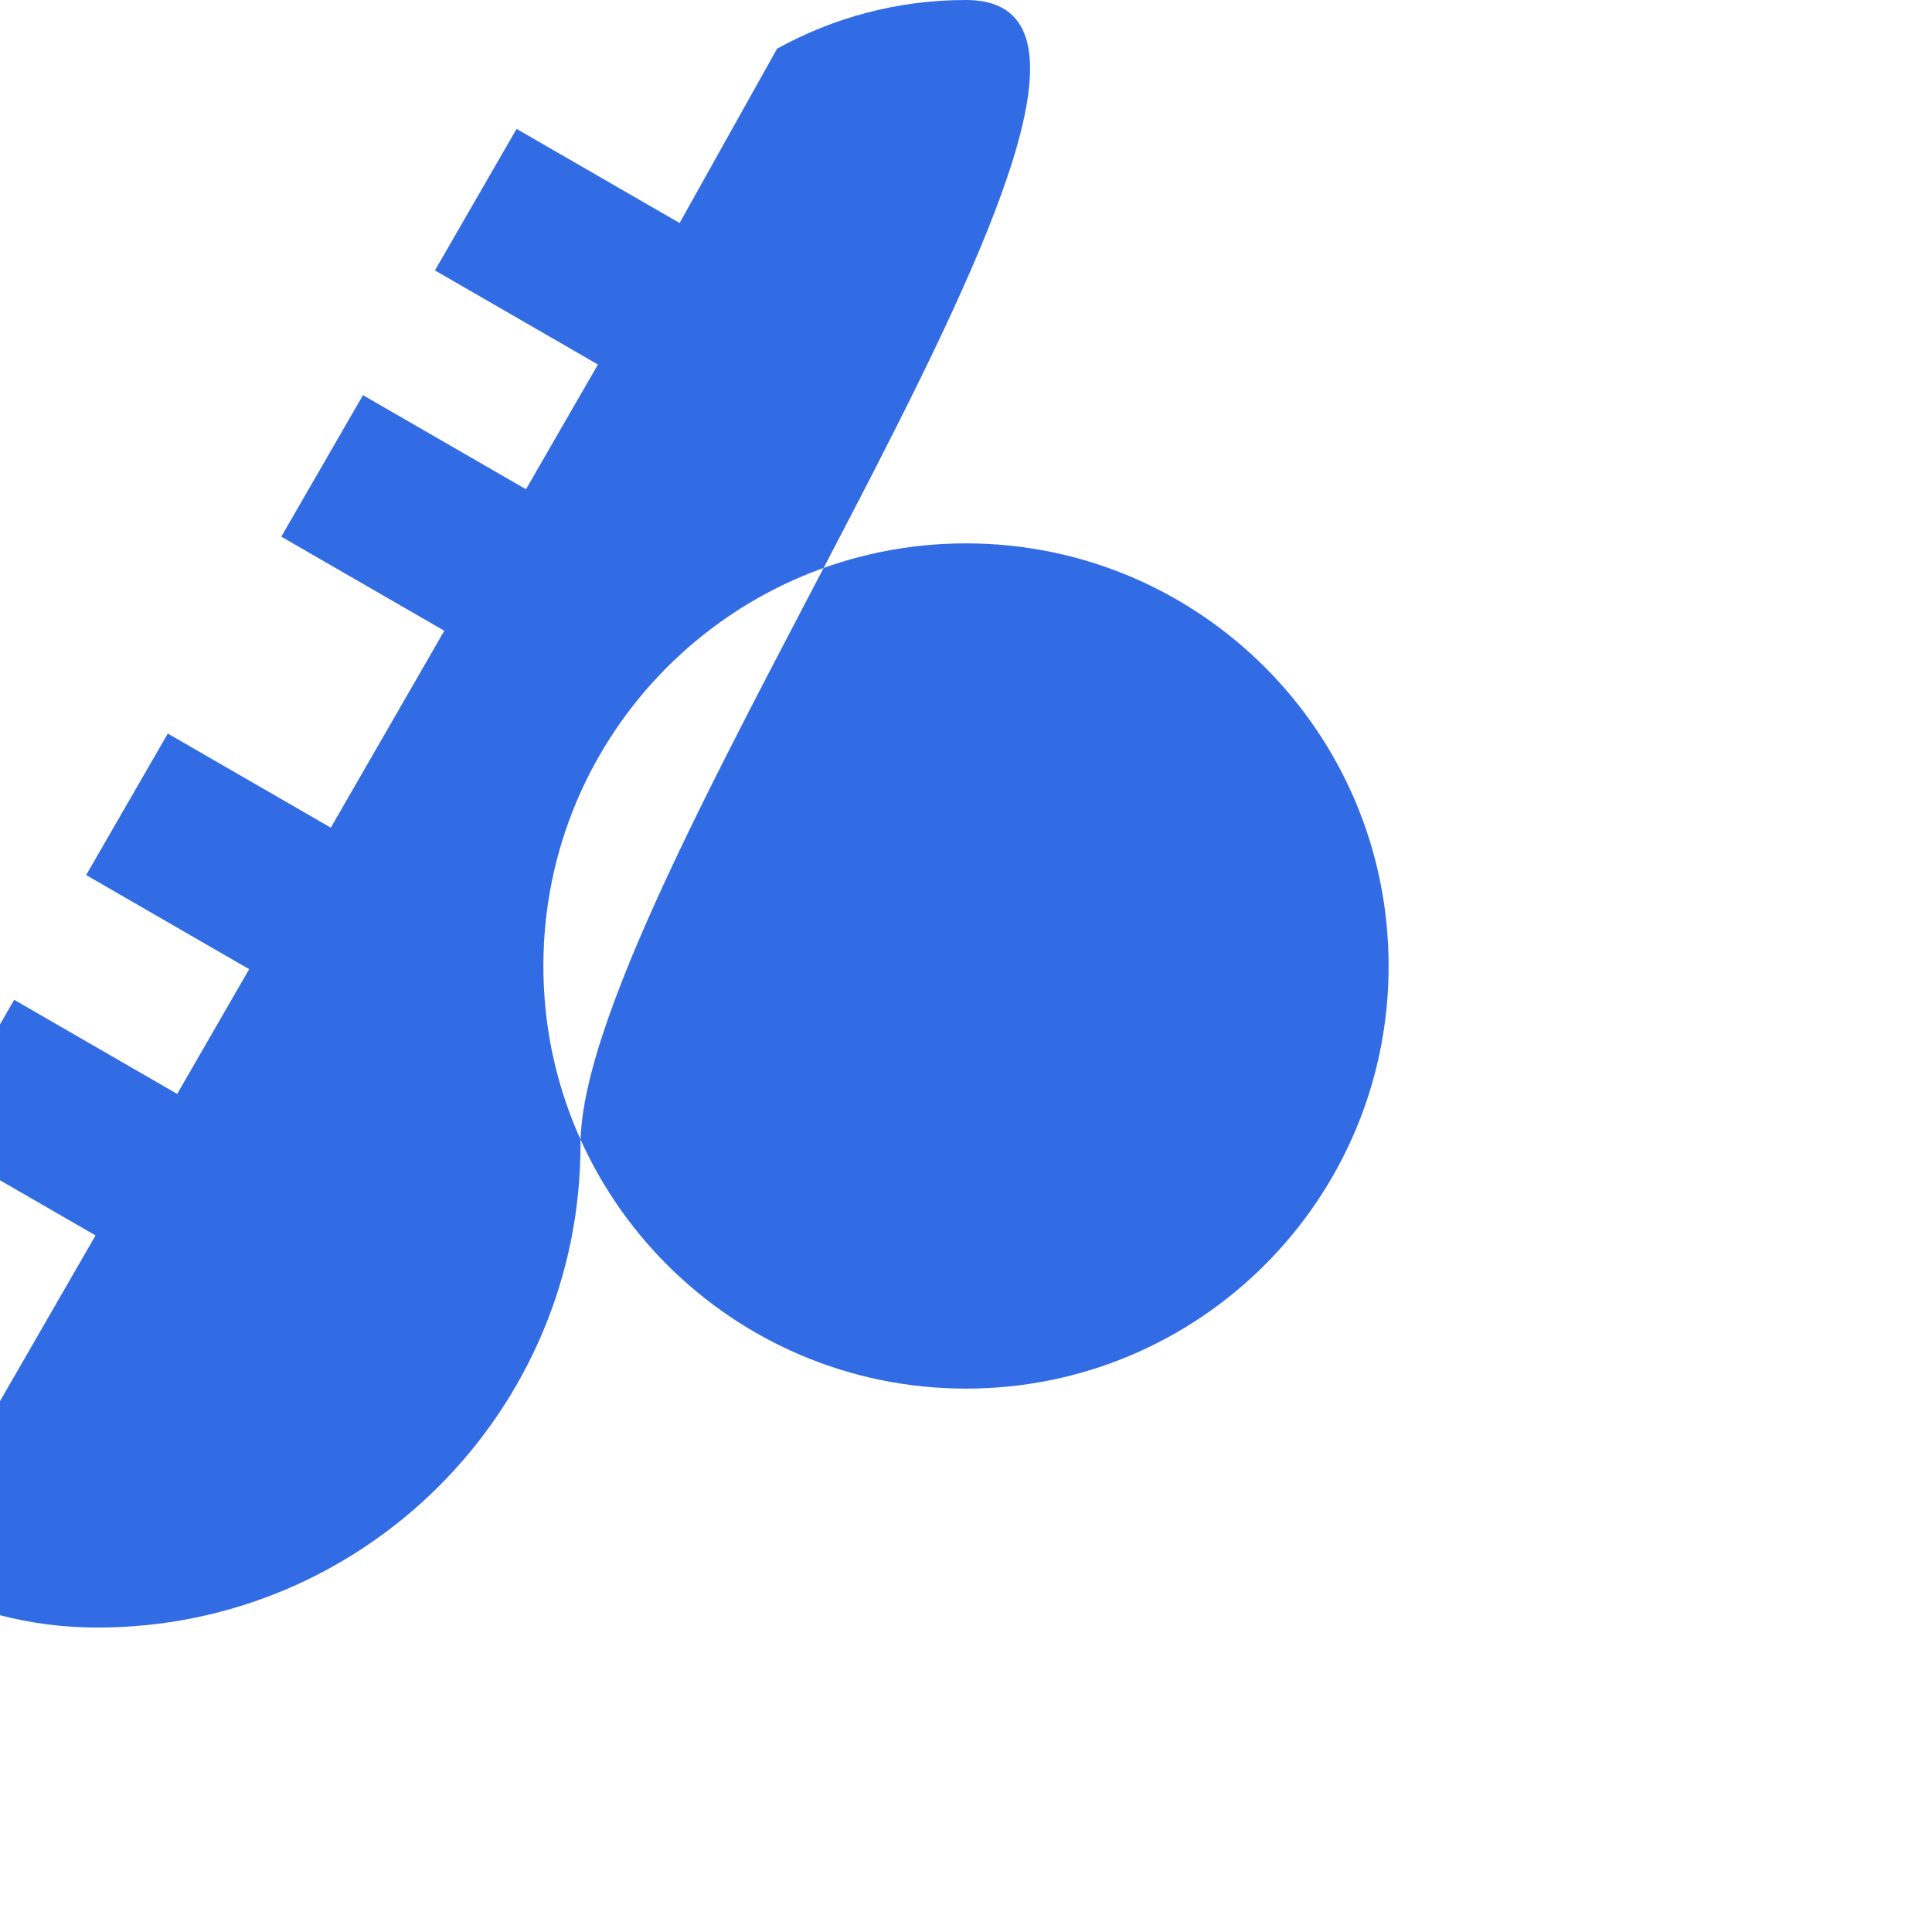
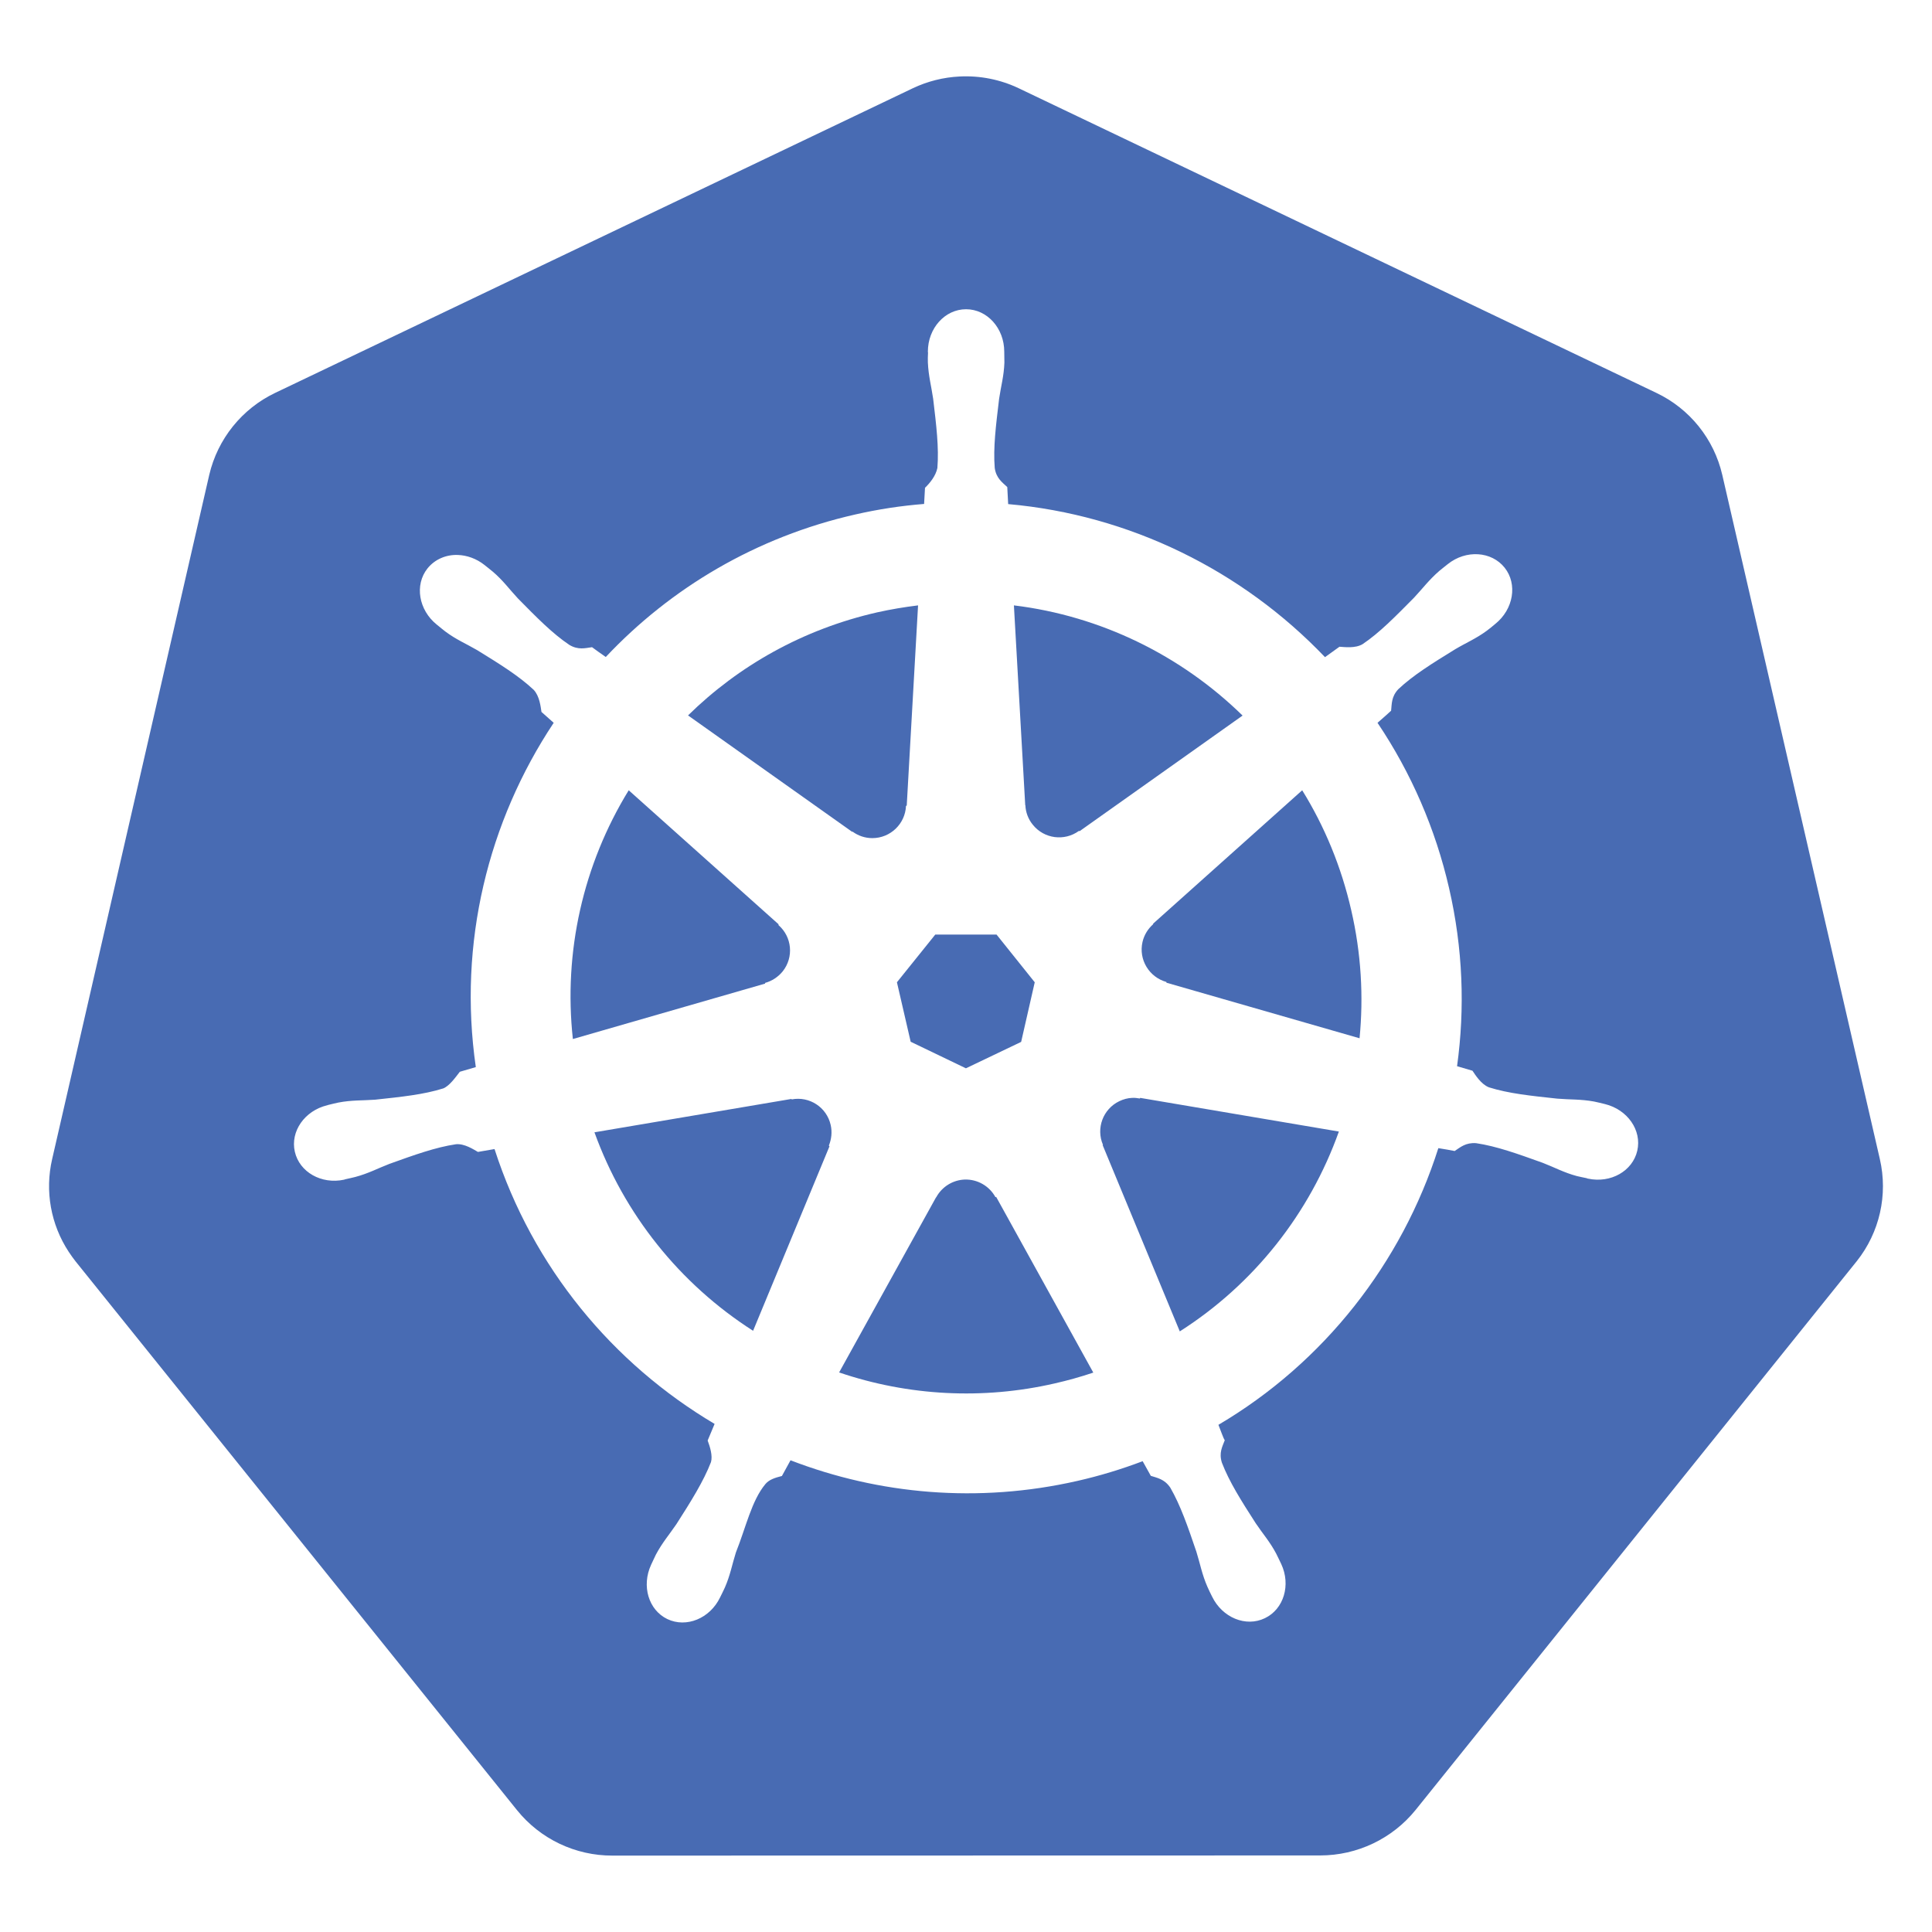
- <svg xmlns="http://www.w3.org/2000/svg" viewBox="0 0 512 512" width="100" height="100" fill="#326CE5">
-   <path d="M256 0c-18.23 0-35.14 4.68-50.07 12.9L180.1 59.1l-43.2-24.94-21.64 37.5 43.2 24.94-19.07 33.06-43.2-24.94-21.64 37.5 43.2 24.94-30.08 52.18-43.2-24.94-21.64 37.5 43.2 24.94-19.07 33.06-43.2-24.94-21.64 37.5 43.2 24.94-30.08 52.18-43.2-24.94-21.64 37.5 45.38 26.2c14.92 8.3 31.83 12.98 50.06 12.98 70.69 0 128-57.31 128-128S326.69 0 256 0zM256 368c-61.86 0-112-50.14-112-112s50.14-112 112-112 112 50.14 112 112-50.14 112-112 112z" />
+ <svg xmlns="http://www.w3.org/2000/svg" viewBox="0 0 128 128">
+   <g fill="#486bb3">
+     <path d="M56.484 55.098c.37.27.82.43 1.31.43 1.2 0 2.18-.95 2.23-2.13l.05-.03.75-13.26c-.9.11-1.8.26-2.7.46-4.93 1.12-9.2 3.55-12.54 6.83l10.87 7.71.03-.01zM55.034 74.528a2.218 2.218 0 00-2.58-1.69l-.02-.03-13.05 2.21a26.15 26.15 0 0010.51 13.15l5.06-12.22-.04-.05c.17-.42.23-.89.12-1.37zM50.694 65.118c.44-.12.85-.38 1.16-.76.75-.94.62-2.29-.28-3.07l.01-.05-9.93-8.88a26.07 26.07 0 00-3.7 16.48l12.73-3.67.01-.05zM60.334 69.018l3.66 1.76 3.66-1.75.9-3.95-2.53-3.16h-4.06l-2.54 3.16zM67.934 53.348c.02.46.18.91.49 1.29.75.94 2.1 1.11 3.06.41l.04.02 10.8-7.66c-4.08-3.99-9.4-6.6-15.15-7.3l.75 13.24h.01zM75.514 72.778c-.17-.03-.34-.05-.51-.04-.29.01-.58.09-.85.22a2.23 2.23 0 00-1.08 2.89l-.02.02 5.11 12.34c4.93-3.14 8.61-7.83 10.54-13.24l-13.16-2.23-.03.04zM65.954 79.318a2.246 2.246 0 00-2.04-1.17c-.77.03-1.5.46-1.89 1.18h-.01l-6.42 11.6a26.16 26.16 0 0014.27.73c.88-.2 1.74-.44 2.57-.72l-6.43-11.63h-.05z" />
+     <path d="M124.544 76.788l-10.44-45.33a8.012 8.012 0 00-4.37-5.43l-42.24-20.18a8.157 8.157 0 00-3.92-.78 8.15 8.15 0 00-3.1.78l-42.24 20.18a8.055 8.055 0 00-4.37 5.43l-10.41 45.34a7.92 7.92 0 001.1 6.14c.14.22.3.43.46.64l29.24 36.35a8.087 8.087 0 006.32 3.01l46.89-.01c2.46 0 4.78-1.11 6.32-3.01l29.23-36.36a7.981 7.981 0 001.53-6.77zm-16.07-.55c-.31 1.35-1.76 2.17-3.26 1.85-.01 0-.03 0-.04-.01-.02 0-.03-.01-.05-.02-.21-.05-.47-.09-.65-.14-.86-.23-1.49-.58-2.27-.88-1.67-.6-3.06-1.1-4.41-1.3-.69-.05-1.04.27-1.42.52-.18-.04-.75-.14-1.08-.19-2.42 7.61-7.58 14.21-14.57 18.33.12.29.33.91.42 1.02-.16.43-.4.83-.19 1.49.49 1.27 1.28 2.52 2.24 4.01.46.69.94 1.22 1.36 2.02.1.19.23.48.33.68.65 1.39.17 2.99-1.08 3.59-1.26.61-2.82-.03-3.5-1.43-.1-.2-.23-.46-.31-.65-.36-.82-.48-1.52-.73-2.32-.57-1.68-1.05-3.07-1.73-4.25-.39-.57-.86-.64-1.29-.78-.08-.14-.38-.69-.54-.97-1.4.53-2.84.97-4.34 1.31-6.56 1.49-13.13.89-18.99-1.37l-.57 1.04c-.43.11-.84.23-1.09.53-.92 1.1-1.29 2.86-1.96 4.54-.25.79-.37 1.5-.73 2.32-.08.19-.22.45-.31.64v.01l-.01.01c-.67 1.39-2.23 2.03-3.49 1.43-1.25-.6-1.72-2.2-1.08-3.59.1-.2.22-.49.32-.68.42-.79.89-1.33 1.36-2.02.96-1.5 1.8-2.84 2.29-4.11.12-.42-.06-1-.22-1.43l.46-1.1c-6.73-3.99-12.04-10.34-14.58-18.21l-1.1.19c-.3-.17-.89-.56-1.45-.51-1.35.2-2.74.7-4.41 1.3-.78.3-1.4.64-2.27.87-.18.05-.44.1-.65.15-.02 0-.03.01-.05.02-.01 0-.03 0-.04.01-1.5.32-2.95-.5-3.26-1.85-.31-1.35.65-2.72 2.14-3.08.01 0 .03-.01.04-.01.01 0 .01 0 .02-.01.21-.05.48-.12.68-.16.88-.17 1.6-.13 2.43-.19 1.77-.19 3.23-.34 4.53-.75.41-.17.81-.74 1.09-1.1l1.06-.31c-1.19-8.22.82-16.28 5.16-22.81l-.81-.72c-.05-.32-.12-1.04-.51-1.46-.99-.93-2.25-1.71-3.76-2.64-.72-.42-1.38-.69-2.1-1.23-.15-.11-.36-.29-.52-.42-.01-.01-.03-.02-.04-.03-1.21-.97-1.49-2.64-.62-3.73.49-.61 1.24-.92 2.01-.89.6.02 1.23.24 1.76.66.17.14.41.32.56.45.68.58 1.09 1.16 1.66 1.77 1.25 1.27 2.28 2.32 3.41 3.08.59.35 1.05.21 1.5.15.15.11.63.46.91.65 4.3-4.57 9.96-7.95 16.52-9.44 1.53-.35 3.05-.58 4.57-.7l.06-1.07c.34-.33.71-.79.82-1.31.11-1.36-.07-2.82-.28-4.59-.12-.82-.31-1.51-.35-2.4-.01-.18 0-.44.01-.65 0-.02-.01-.05-.01-.07 0-1.55 1.13-2.81 2.53-2.81s2.53 1.26 2.53 2.81c0 .22.01.52.01.72-.03.89-.23 1.58-.35 2.4-.21 1.76-.4 3.23-.29 4.59.1.68.5.95.83 1.26.01.18.04.79.06 1.13 8.04.71 15.5 4.39 20.99 10.14l.96-.69c.33.02 1.04.12 1.53-.17 1.13-.76 2.16-1.82 3.41-3.08.57-.61.99-1.18 1.67-1.77.15-.13.39-.31.56-.45 1.21-.97 2.9-.86 3.77.23s.59 2.76-.62 3.73c-.17.14-.39.33-.56.45-.72.53-1.38.8-2.1 1.23-1.51.93-2.77 1.71-3.76 2.64-.47.5-.43.98-.48 1.43-.14.13-.63.57-.9.8a32.75 32.75 0 014.74 10.95c.92 3.99 1.06 7.97.53 11.8l1.02.3c.18.26.56.89 1.09 1.1 1.3.41 2.76.56 4.53.75.83.07 1.55.03 2.43.19.21.04.52.12.73.17 1.5.37 2.45 1.74 2.14 3.09z" />
+     <path d="M86.274 52.358l-9.88 8.84.01.03c-.34.3-.6.7-.71 1.18-.27 1.17.44 2.33 1.58 2.65l.01.05 12.79 3.68c.27-2.76.11-5.62-.55-8.48-.66-2.89-1.77-5.56-3.25-7.95z" />
+   </g>
</svg>
